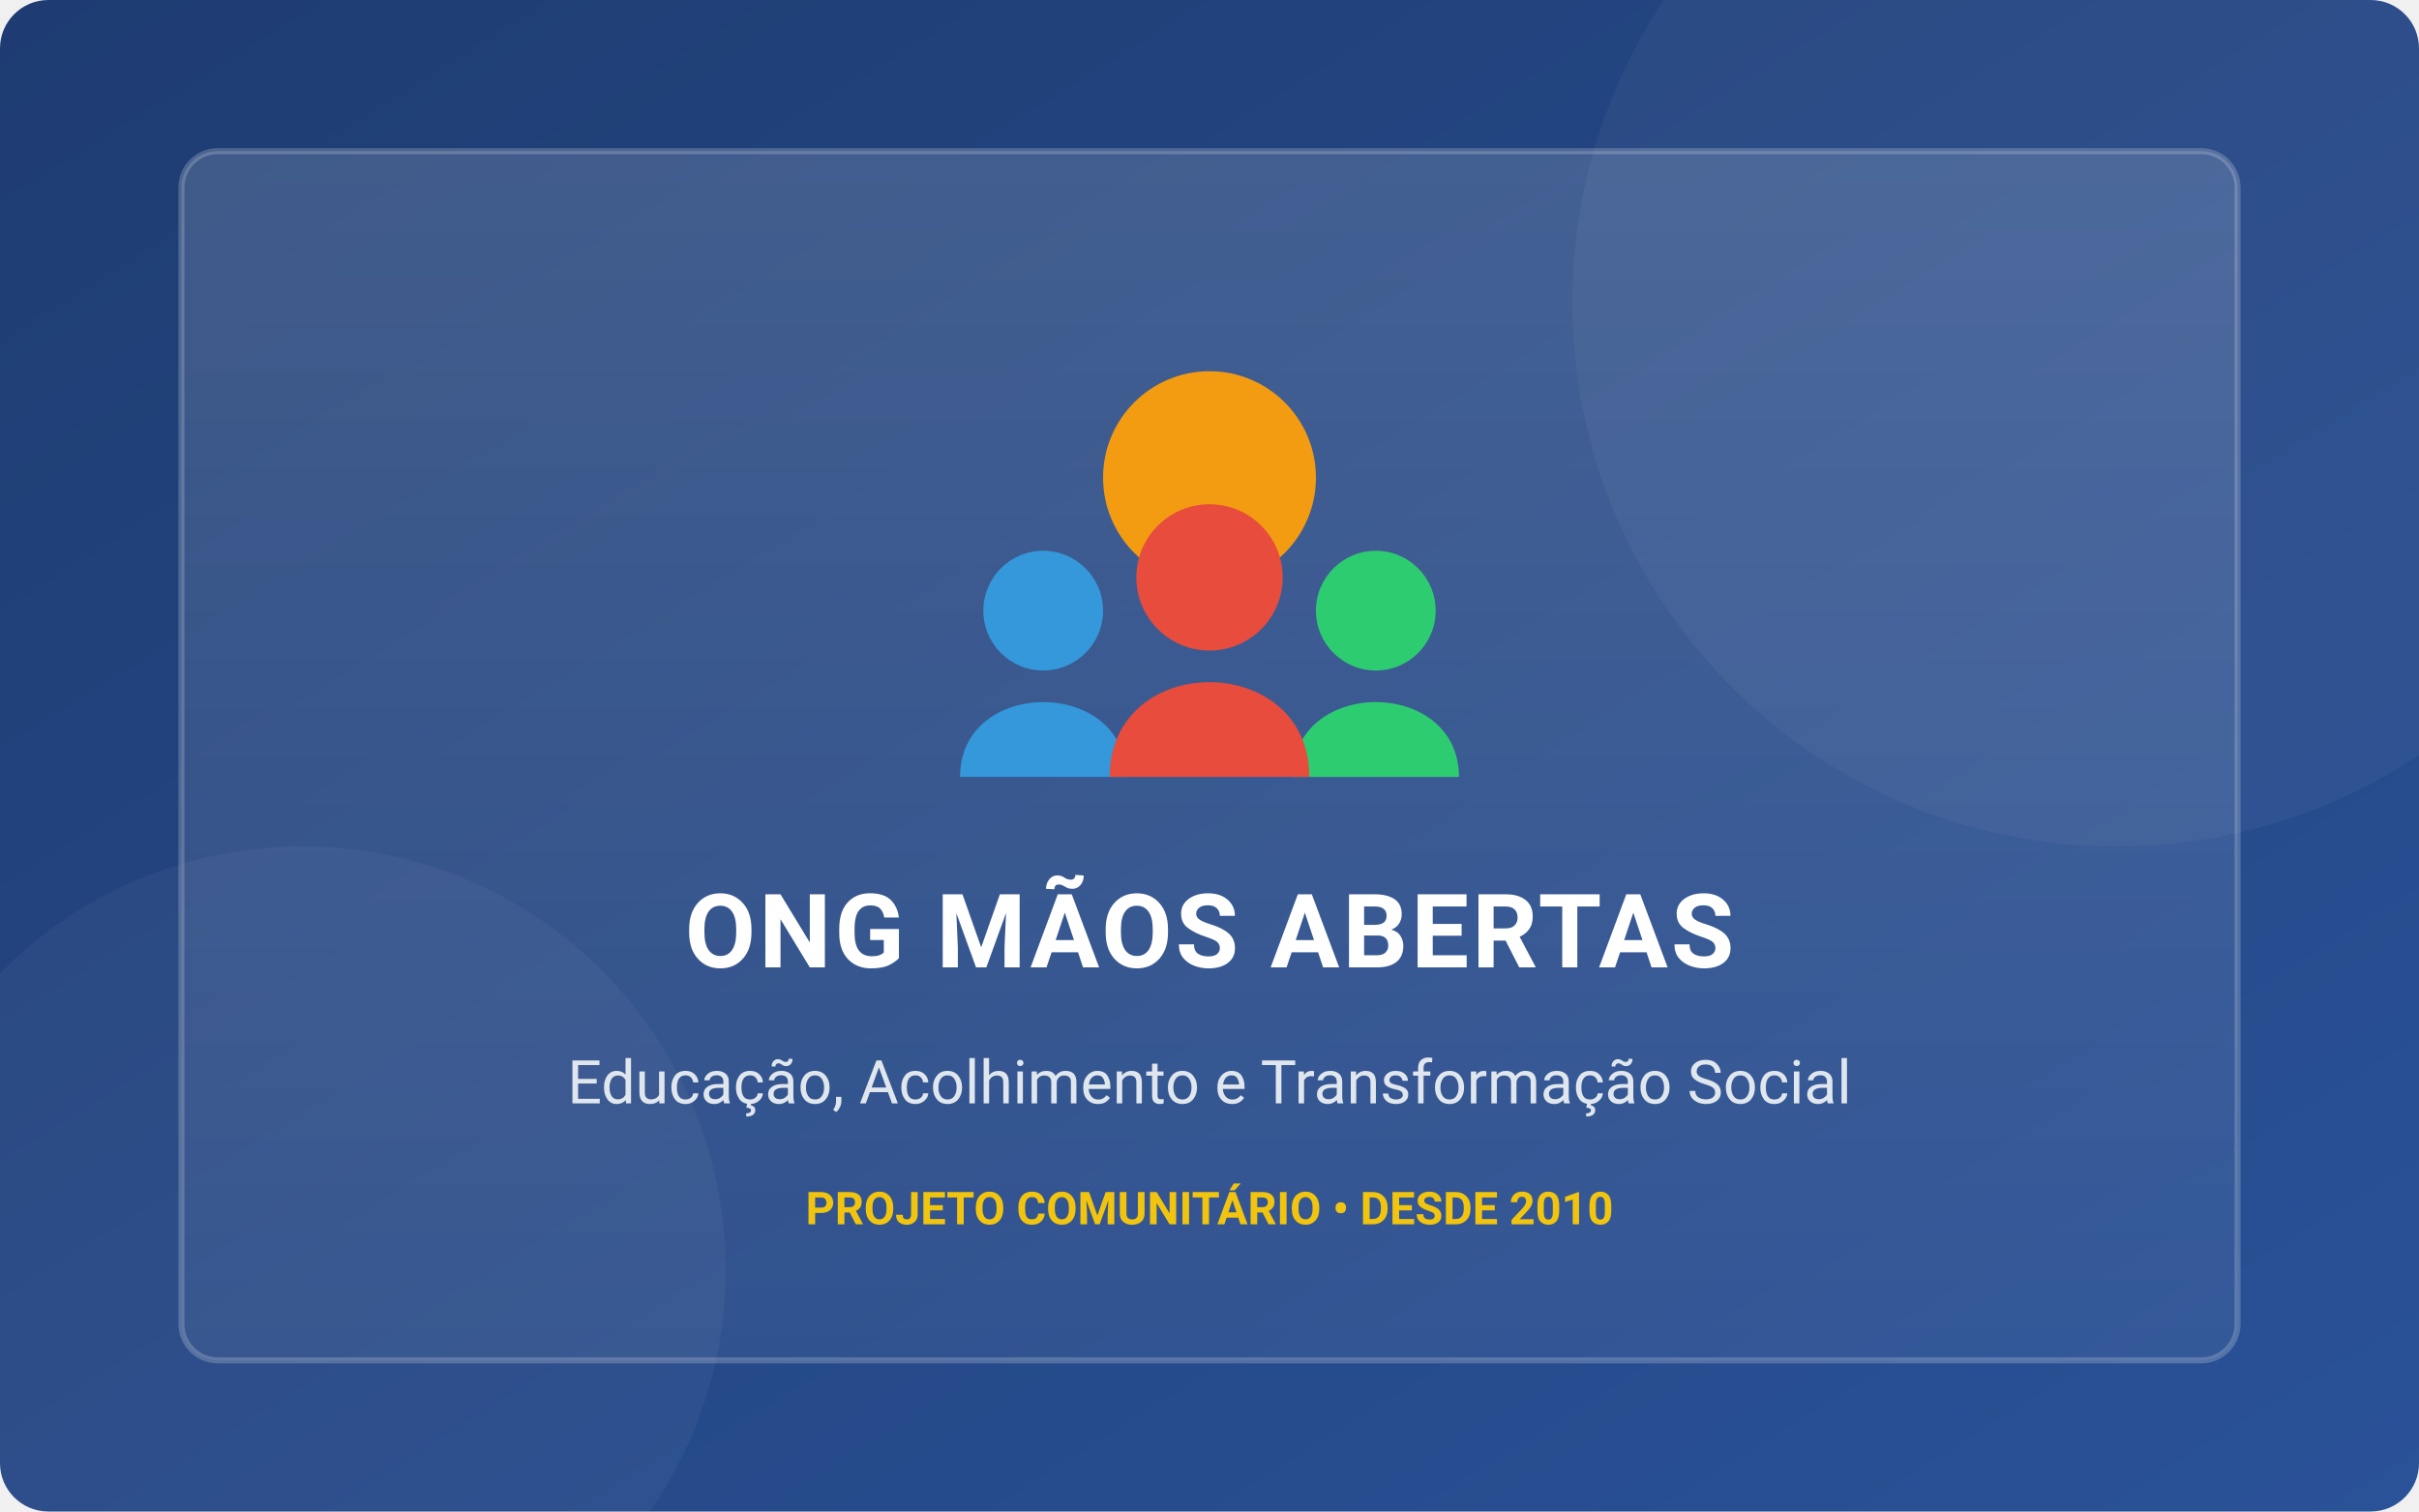
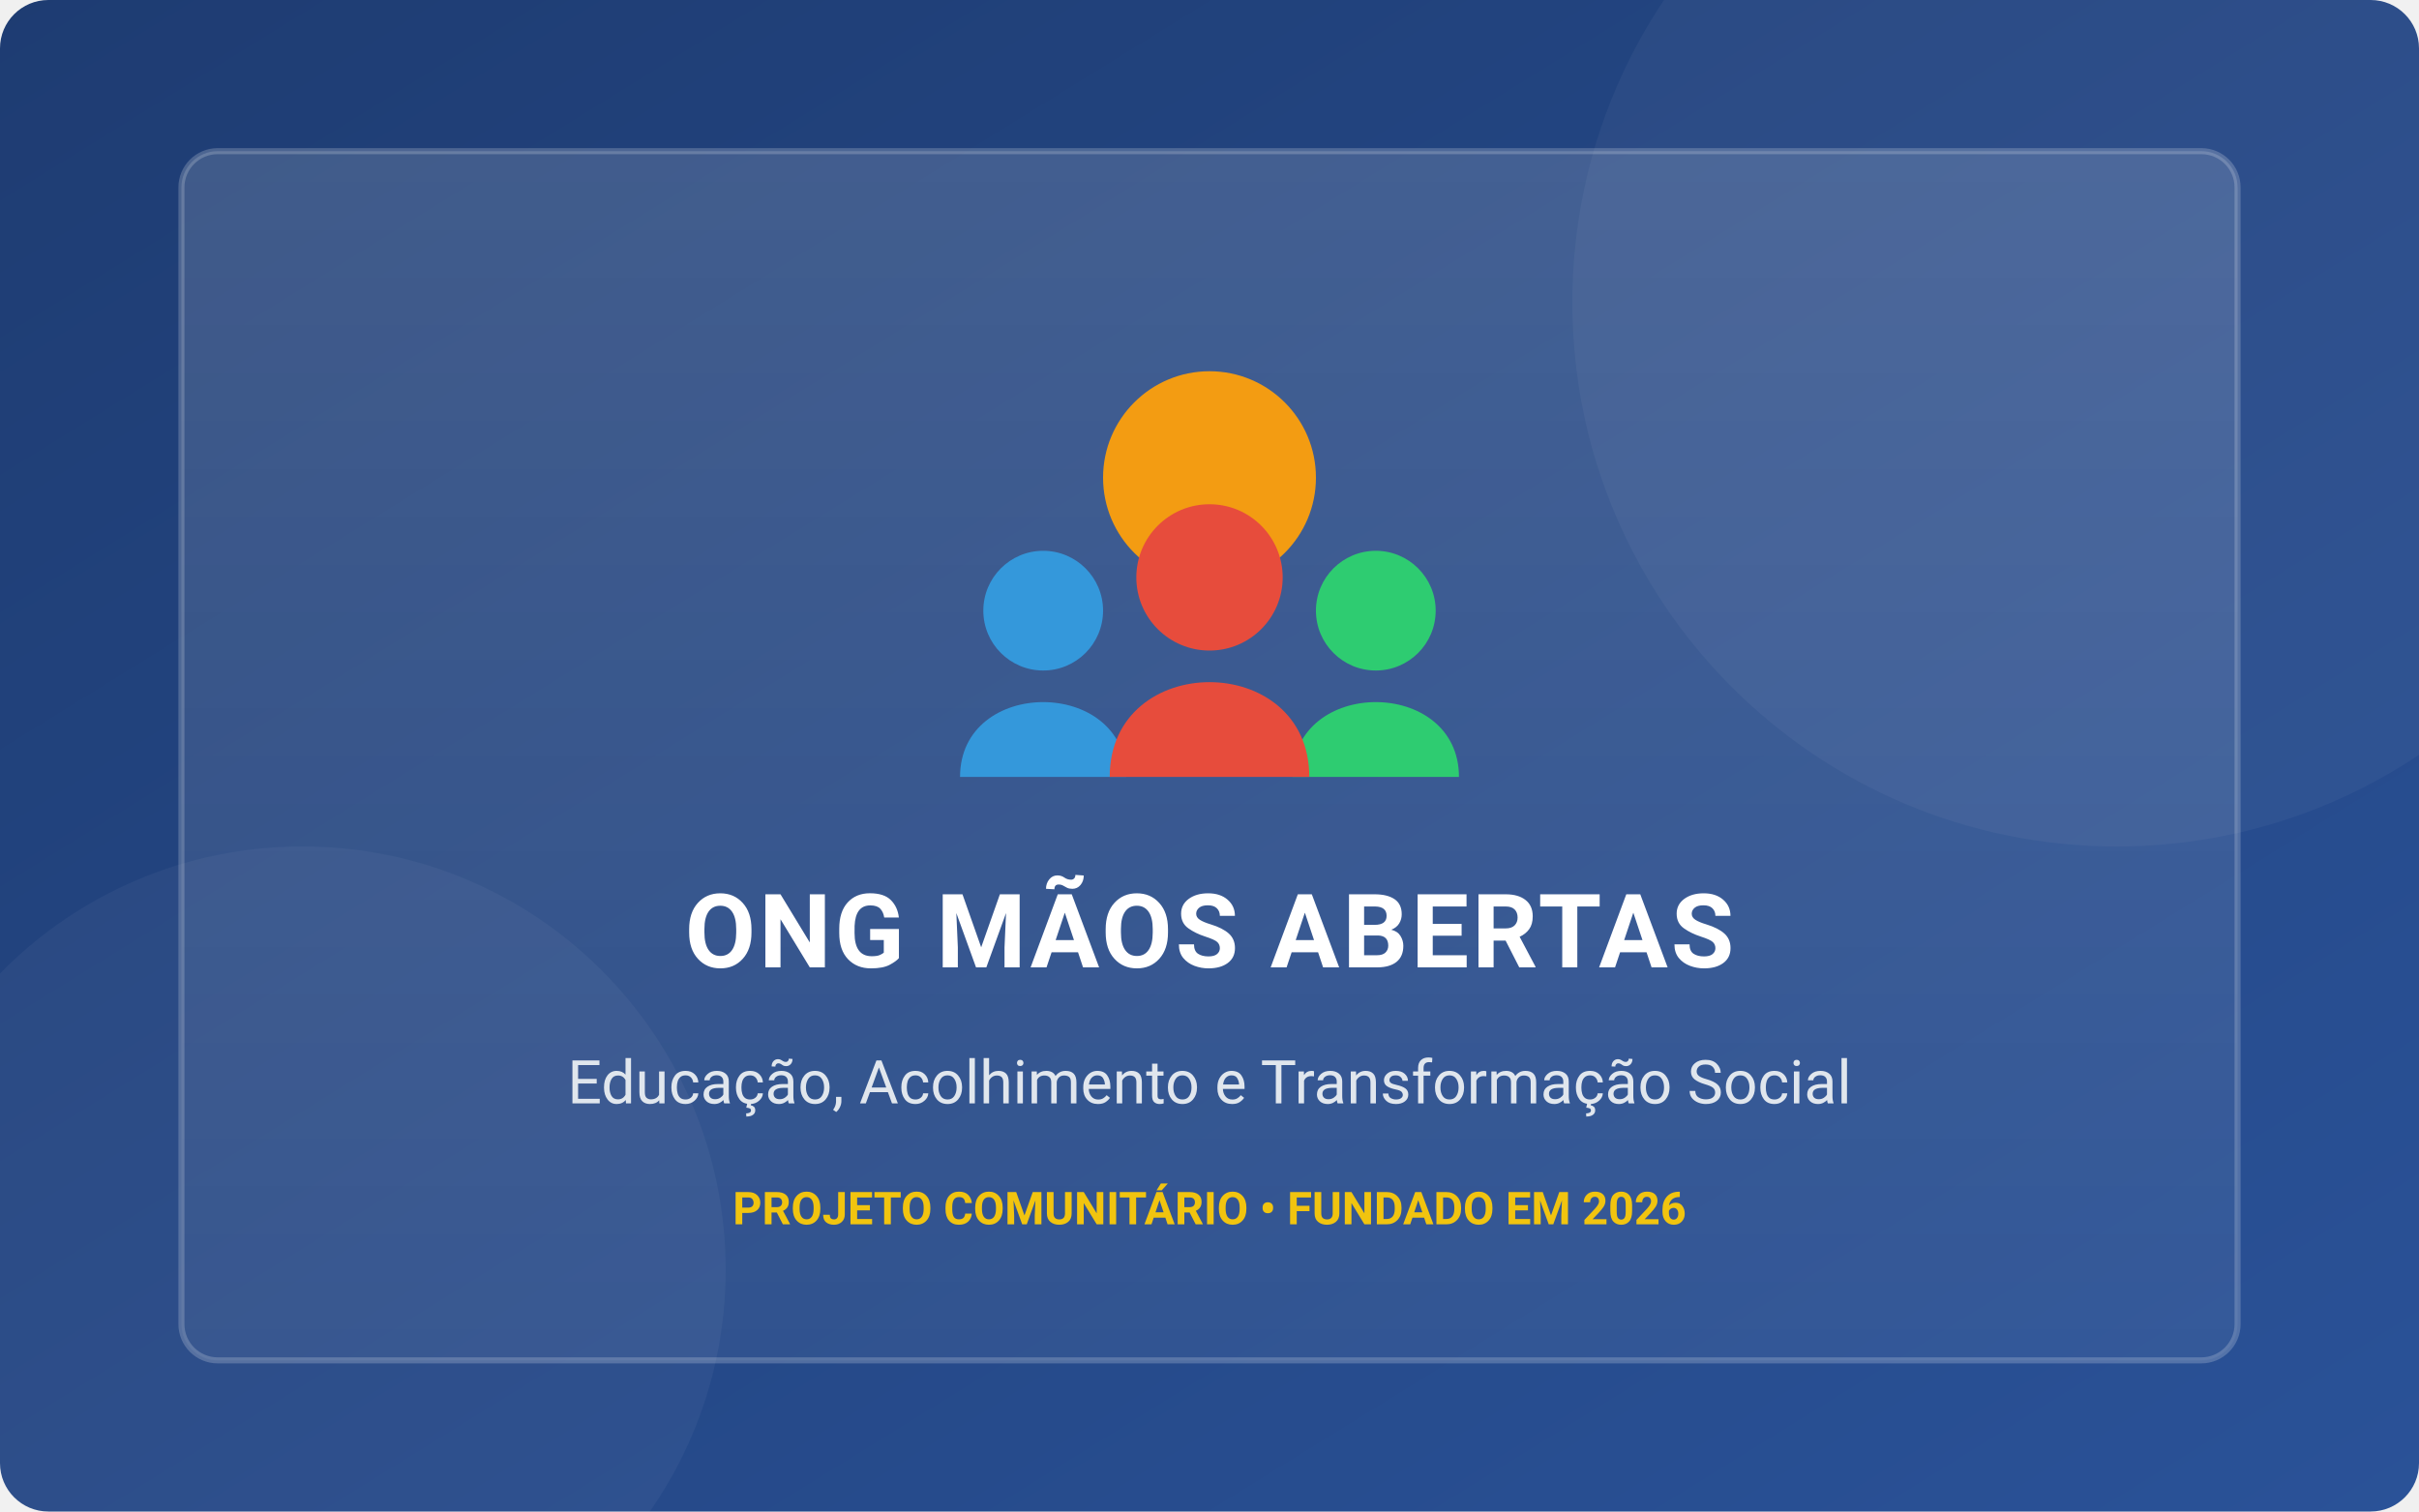
<svg xmlns="http://www.w3.org/2000/svg" viewBox="0 0 800 500" width="100%" height="100%">
  <defs>
    <linearGradient id="bgGradient" x1="0%" y1="0%" x2="100%" y2="100%">
      <stop offset="0%" stop-color="#1e3c72" />
      <stop offset="100%" stop-color="#2a5298" />
    </linearGradient>
    <linearGradient id="cardGrad" x1="0%" y1="0%" x2="0%" y2="100%">
      <stop offset="0%" stop-color="#ffffff" stop-opacity="0.15" />
      <stop offset="100%" stop-color="#ffffff" stop-opacity="0.05" />
    </linearGradient>
  </defs>
  <rect width="800" height="500" fill="url(#bgGradient)" rx="16" />
  <circle cx="700" cy="100" r="180" fill="#ffffff" fill-opacity="0.04" />
  <circle cx="100" cy="420" r="140" fill="#ffffff" fill-opacity="0.04" />
  <rect x="60" y="50" width="680" height="400" rx="12" fill="url(#cardGrad)" stroke="#ffffff" stroke-opacity="0.2" stroke-width="2" />
  <g transform="translate(400, 180) scale(1.1)">
    <circle cx="0" cy="-20" r="32" fill="#f39c12" />
    <circle cx="-50" cy="20" r="18" fill="#3498db" />
    <path d="M-75,70 C-75,40 -25,40 -25,70 Z" fill="#3498db" />
    <circle cx="50" cy="20" r="18" fill="#2ecc71" />
    <path d="M25,70 C25,40 75,40 75,70 Z" fill="#2ecc71" />
    <circle cx="0" cy="10" r="22" fill="#e74c3c" />
    <path d="M-30,70 C-30,32 30,32 30,70 Z" fill="#e74c3c" />
  </g>
  <text x="400" y="320" font-family="'Segoe UI', Roboto, sans-serif" font-size="34" font-weight="bold" fill="#ffffff" text-anchor="middle" letter-spacing="1">
    ONG MÃOS ABERTAS
  </text>
  <text x="400" y="365" font-family="'Segoe UI', Roboto, sans-serif" font-size="20" fill="#e0e6ed" text-anchor="middle">
    Educação, Acolhimento e Transformação Social
  </text>
  <text x="400" y="405" font-family="'Segoe UI', Roboto, sans-serif" font-size="15" fill="#f1c40f" text-anchor="middle" font-weight="600">
-     PROJETO COMUNITÁRIO • DESDE 2010
+     PROJETO COMUNITÁRIO • FUNDADO EM 2026
  </text>
</svg>
